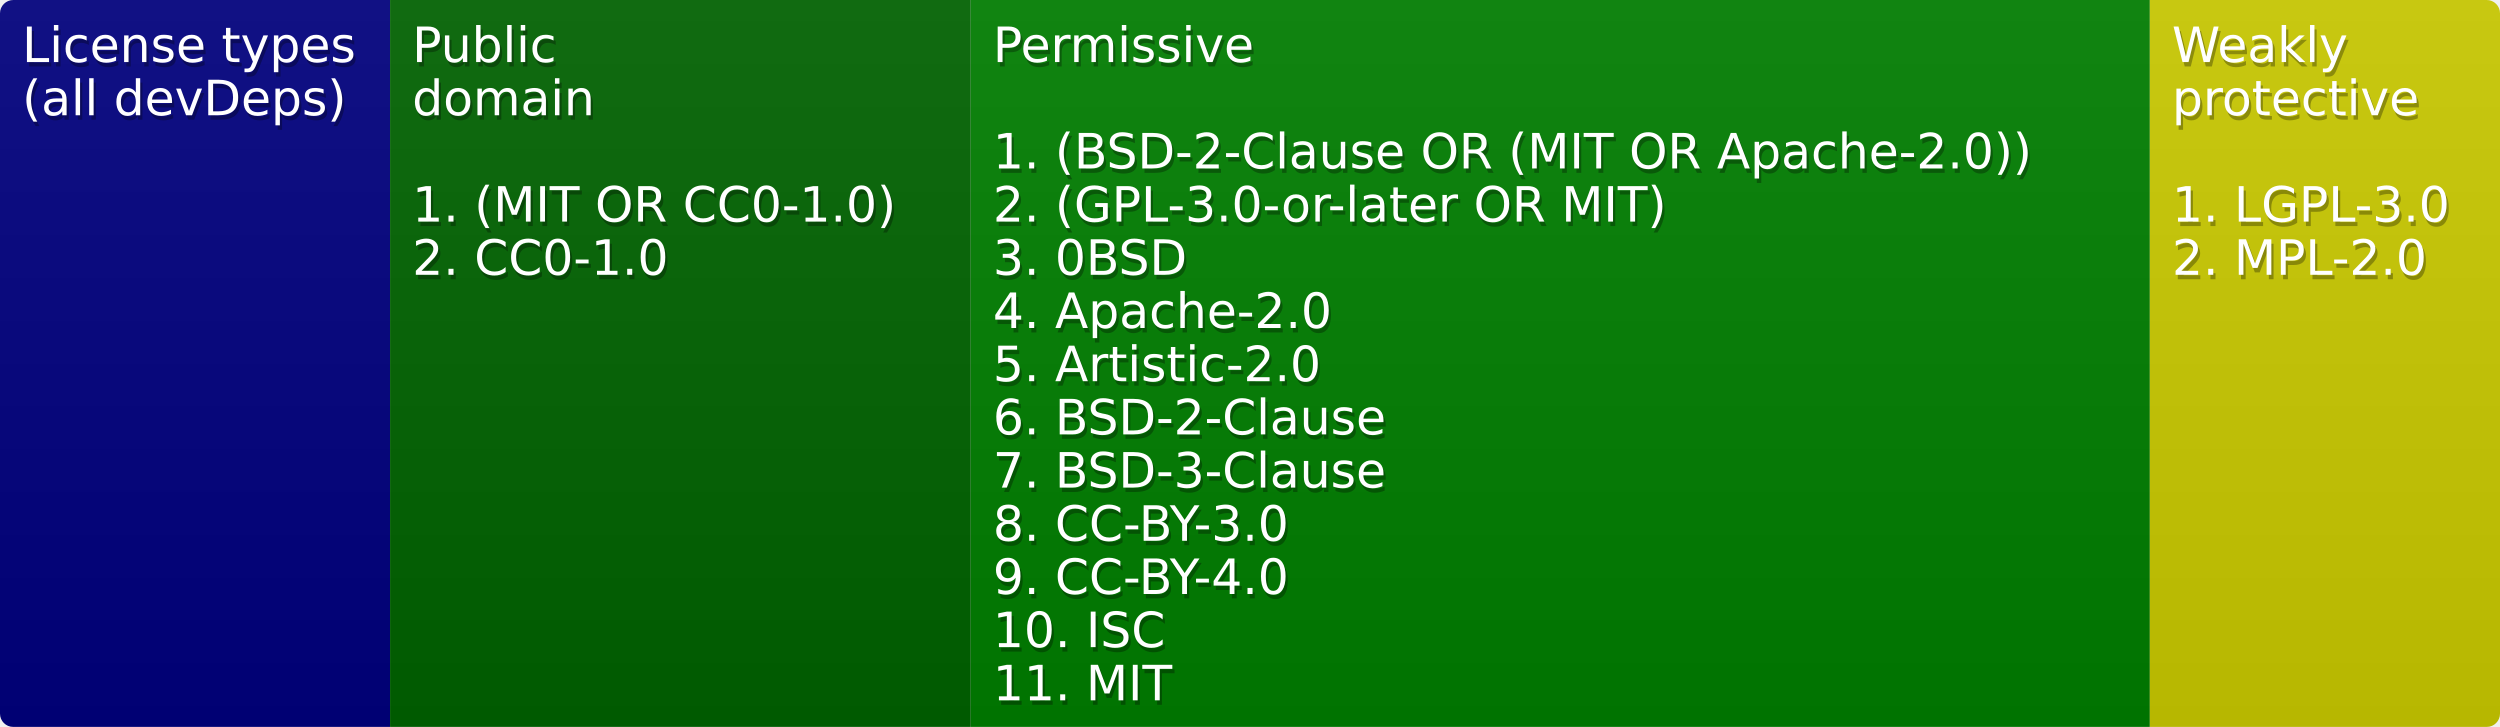
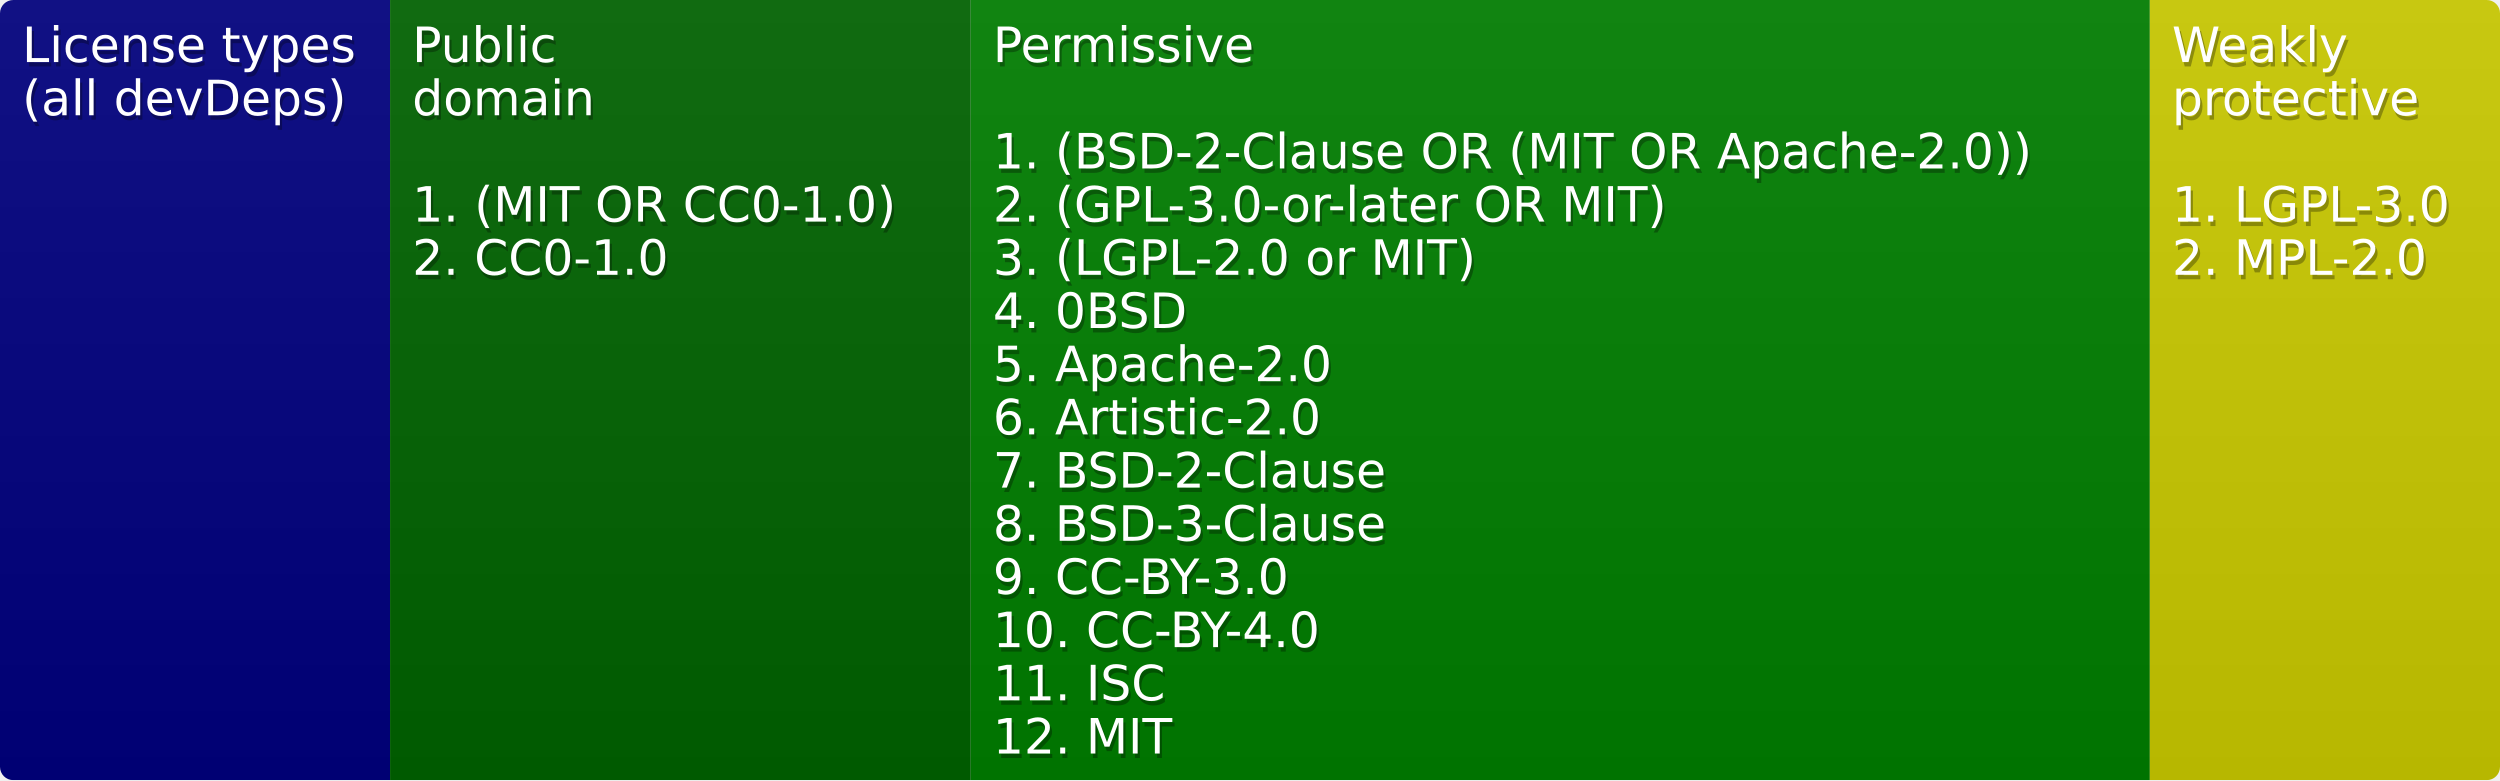
- <svg xmlns="http://www.w3.org/2000/svg" width="564" height="164">
+ <svg xmlns="http://www.w3.org/2000/svg" width="564" height="176">
  <defs>
    <style>text{font-size:11px;font-family:Verdana,DejaVu Sans,Geneva,sans-serif}text.shadow{fill:#010101;fill-opacity:.3}text.high{fill:#fff}</style>
    <linearGradient id="smooth" x2="0" y2="100%">
      <stop offset="0" stop-color="#aaa" stop-opacity=".1" />
      <stop offset="1" stop-opacity=".1" />
    </linearGradient>
    <mask id="round">
      <rect width="100%" height="100%" rx="3" fill="#fff" />
    </mask>
  </defs>
  <g id="bg" mask="url(#round)">
-     <path fill="navy" d="M0 0h88v164H0z" />
-     <path fill="#006400" d="M88 0h131v164H88z" />
-     <path fill="green" d="M219 0h266v164H219z" />
-     <path fill="#cc0" d="M485 0h79v164h-79z" />
-     <path fill="url(#smooth)" d="M0 0h564v164H0z" />
+     <path fill="navy" d="M0 0h88v176H0z" />
+     <path fill="#006400" d="M88 0h131v176H88z" />
+     <path fill="green" d="M219 0h266v176H219z" />
+     <path fill="#cc0" d="M485 0h79v176h-79z" />
+     <path fill="url(#smooth)" d="M0 0h564v176H0z" />
  </g>
  <g id="fg">
    <text class="shadow" x="5.5" y="15">License types</text>
    <text class="high" x="5" y="14">License types</text>
    <text class="shadow" x="5.5" y="27">(all devDeps)</text>
    <text class="high" x="5" y="26">(all devDeps)</text>
    <text class="shadow" x="93.5" y="15">Public</text>
    <text class="high" x="93" y="14">Public</text>
    <text class="shadow" x="93.5" y="27">domain</text>
    <text class="high" x="93" y="26">domain</text>
    <text class="shadow" x="93.5" y="51">1. (MIT OR CC0-1.0)</text>
    <text class="high" x="93" y="50">1. (MIT OR CC0-1.0)</text>
    <text class="shadow" x="93.5" y="63">2. CC0-1.0</text>
    <text class="high" x="93" y="62">2. CC0-1.0</text>
    <text class="shadow" x="224.5" y="15">Permissive</text>
    <text class="high" x="224" y="14">Permissive</text>
    <text class="shadow" x="224.5" y="39">1. (BSD-2-Clause OR (MIT OR Apache-2.0))</text>
    <text class="high" x="224" y="38">1. (BSD-2-Clause OR (MIT OR Apache-2.0))</text>
    <text class="shadow" x="224.5" y="51">2. (GPL-3.0-or-later OR MIT)</text>
    <text class="high" x="224" y="50">2. (GPL-3.0-or-later OR MIT)</text>
-     <text class="shadow" x="224.5" y="63">3. 0BSD</text>
-     <text class="high" x="224" y="62">3. 0BSD</text>
-     <text class="shadow" x="224.5" y="75">4. Apache-2.0</text>
-     <text class="high" x="224" y="74">4. Apache-2.0</text>
-     <text class="shadow" x="224.5" y="87">5. Artistic-2.0</text>
-     <text class="high" x="224" y="86">5. Artistic-2.0</text>
-     <text class="shadow" x="224.5" y="99">6. BSD-2-Clause</text>
-     <text class="high" x="224" y="98">6. BSD-2-Clause</text>
-     <text class="shadow" x="224.5" y="111">7. BSD-3-Clause</text>
-     <text class="high" x="224" y="110">7. BSD-3-Clause</text>
-     <text class="shadow" x="224.5" y="123">8. CC-BY-3.0</text>
-     <text class="high" x="224" y="122">8. CC-BY-3.0</text>
-     <text class="shadow" x="224.5" y="135">9. CC-BY-4.0</text>
-     <text class="high" x="224" y="134">9. CC-BY-4.0</text>
-     <text class="shadow" x="224.5" y="147">10. ISC</text>
-     <text class="high" x="224" y="146">10. ISC</text>
-     <text class="shadow" x="224.5" y="159">11. MIT</text>
-     <text class="high" x="224" y="158">11. MIT</text>
+     <text class="shadow" x="224.5" y="63">3. (LGPL-2.0 or MIT)</text>
+     <text class="high" x="224" y="62">3. (LGPL-2.0 or MIT)</text>
+     <text class="shadow" x="224.5" y="75">4. 0BSD</text>
+     <text class="high" x="224" y="74">4. 0BSD</text>
+     <text class="shadow" x="224.5" y="87">5. Apache-2.0</text>
+     <text class="high" x="224" y="86">5. Apache-2.0</text>
+     <text class="shadow" x="224.5" y="99">6. Artistic-2.0</text>
+     <text class="high" x="224" y="98">6. Artistic-2.0</text>
+     <text class="shadow" x="224.5" y="111">7. BSD-2-Clause</text>
+     <text class="high" x="224" y="110">7. BSD-2-Clause</text>
+     <text class="shadow" x="224.5" y="123">8. BSD-3-Clause</text>
+     <text class="high" x="224" y="122">8. BSD-3-Clause</text>
+     <text class="shadow" x="224.5" y="135">9. CC-BY-3.0</text>
+     <text class="high" x="224" y="134">9. CC-BY-3.0</text>
+     <text class="shadow" x="224.5" y="147">10. CC-BY-4.0</text>
+     <text class="high" x="224" y="146">10. CC-BY-4.0</text>
+     <text class="shadow" x="224.5" y="159">11. ISC</text>
+     <text class="high" x="224" y="158">11. ISC</text>
+     <text class="shadow" x="224.5" y="171">12. MIT</text>
+     <text class="high" x="224" y="170">12. MIT</text>
    <text class="shadow" x="490.5" y="15">Weakly</text>
    <text class="high" x="490" y="14">Weakly</text>
    <text class="shadow" x="490.5" y="27">protective</text>
    <text class="high" x="490" y="26">protective</text>
    <text class="shadow" x="490.5" y="51">1. LGPL-3.0</text>
    <text class="high" x="490" y="50">1. LGPL-3.0</text>
    <text class="shadow" x="490.5" y="63">2. MPL-2.0</text>
    <text class="high" x="490" y="62">2. MPL-2.0</text>
  </g>
</svg>
